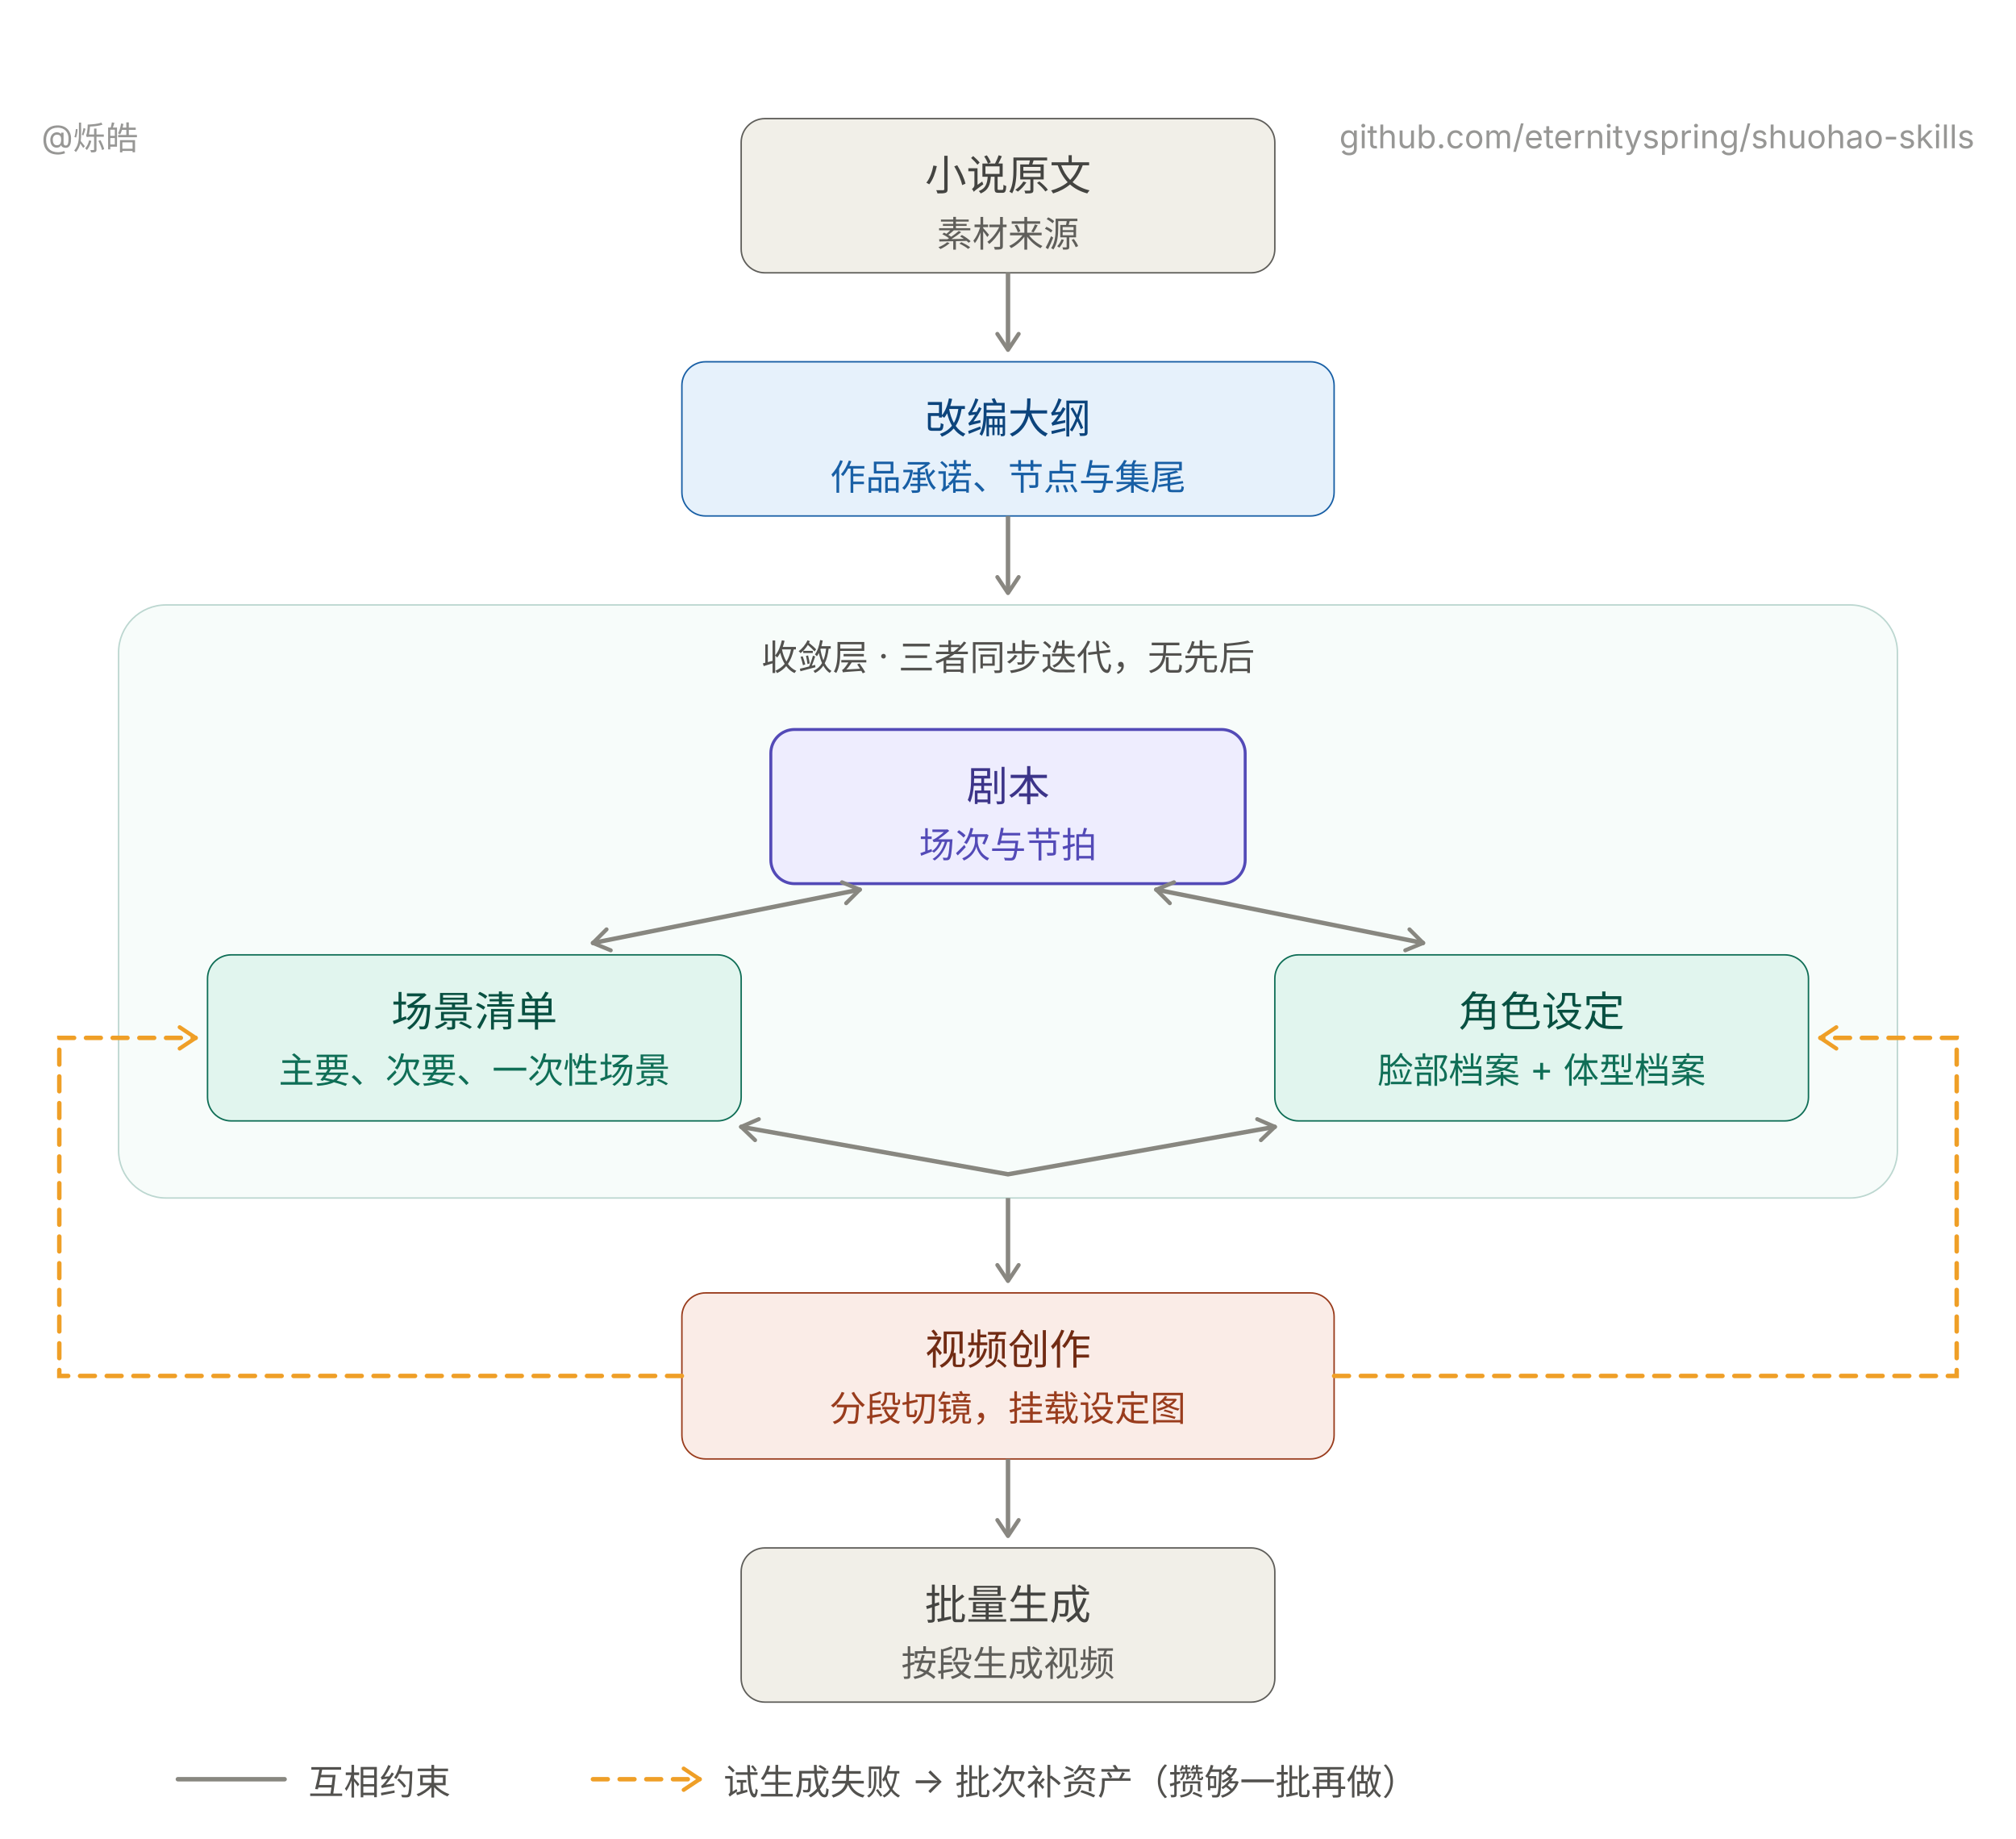
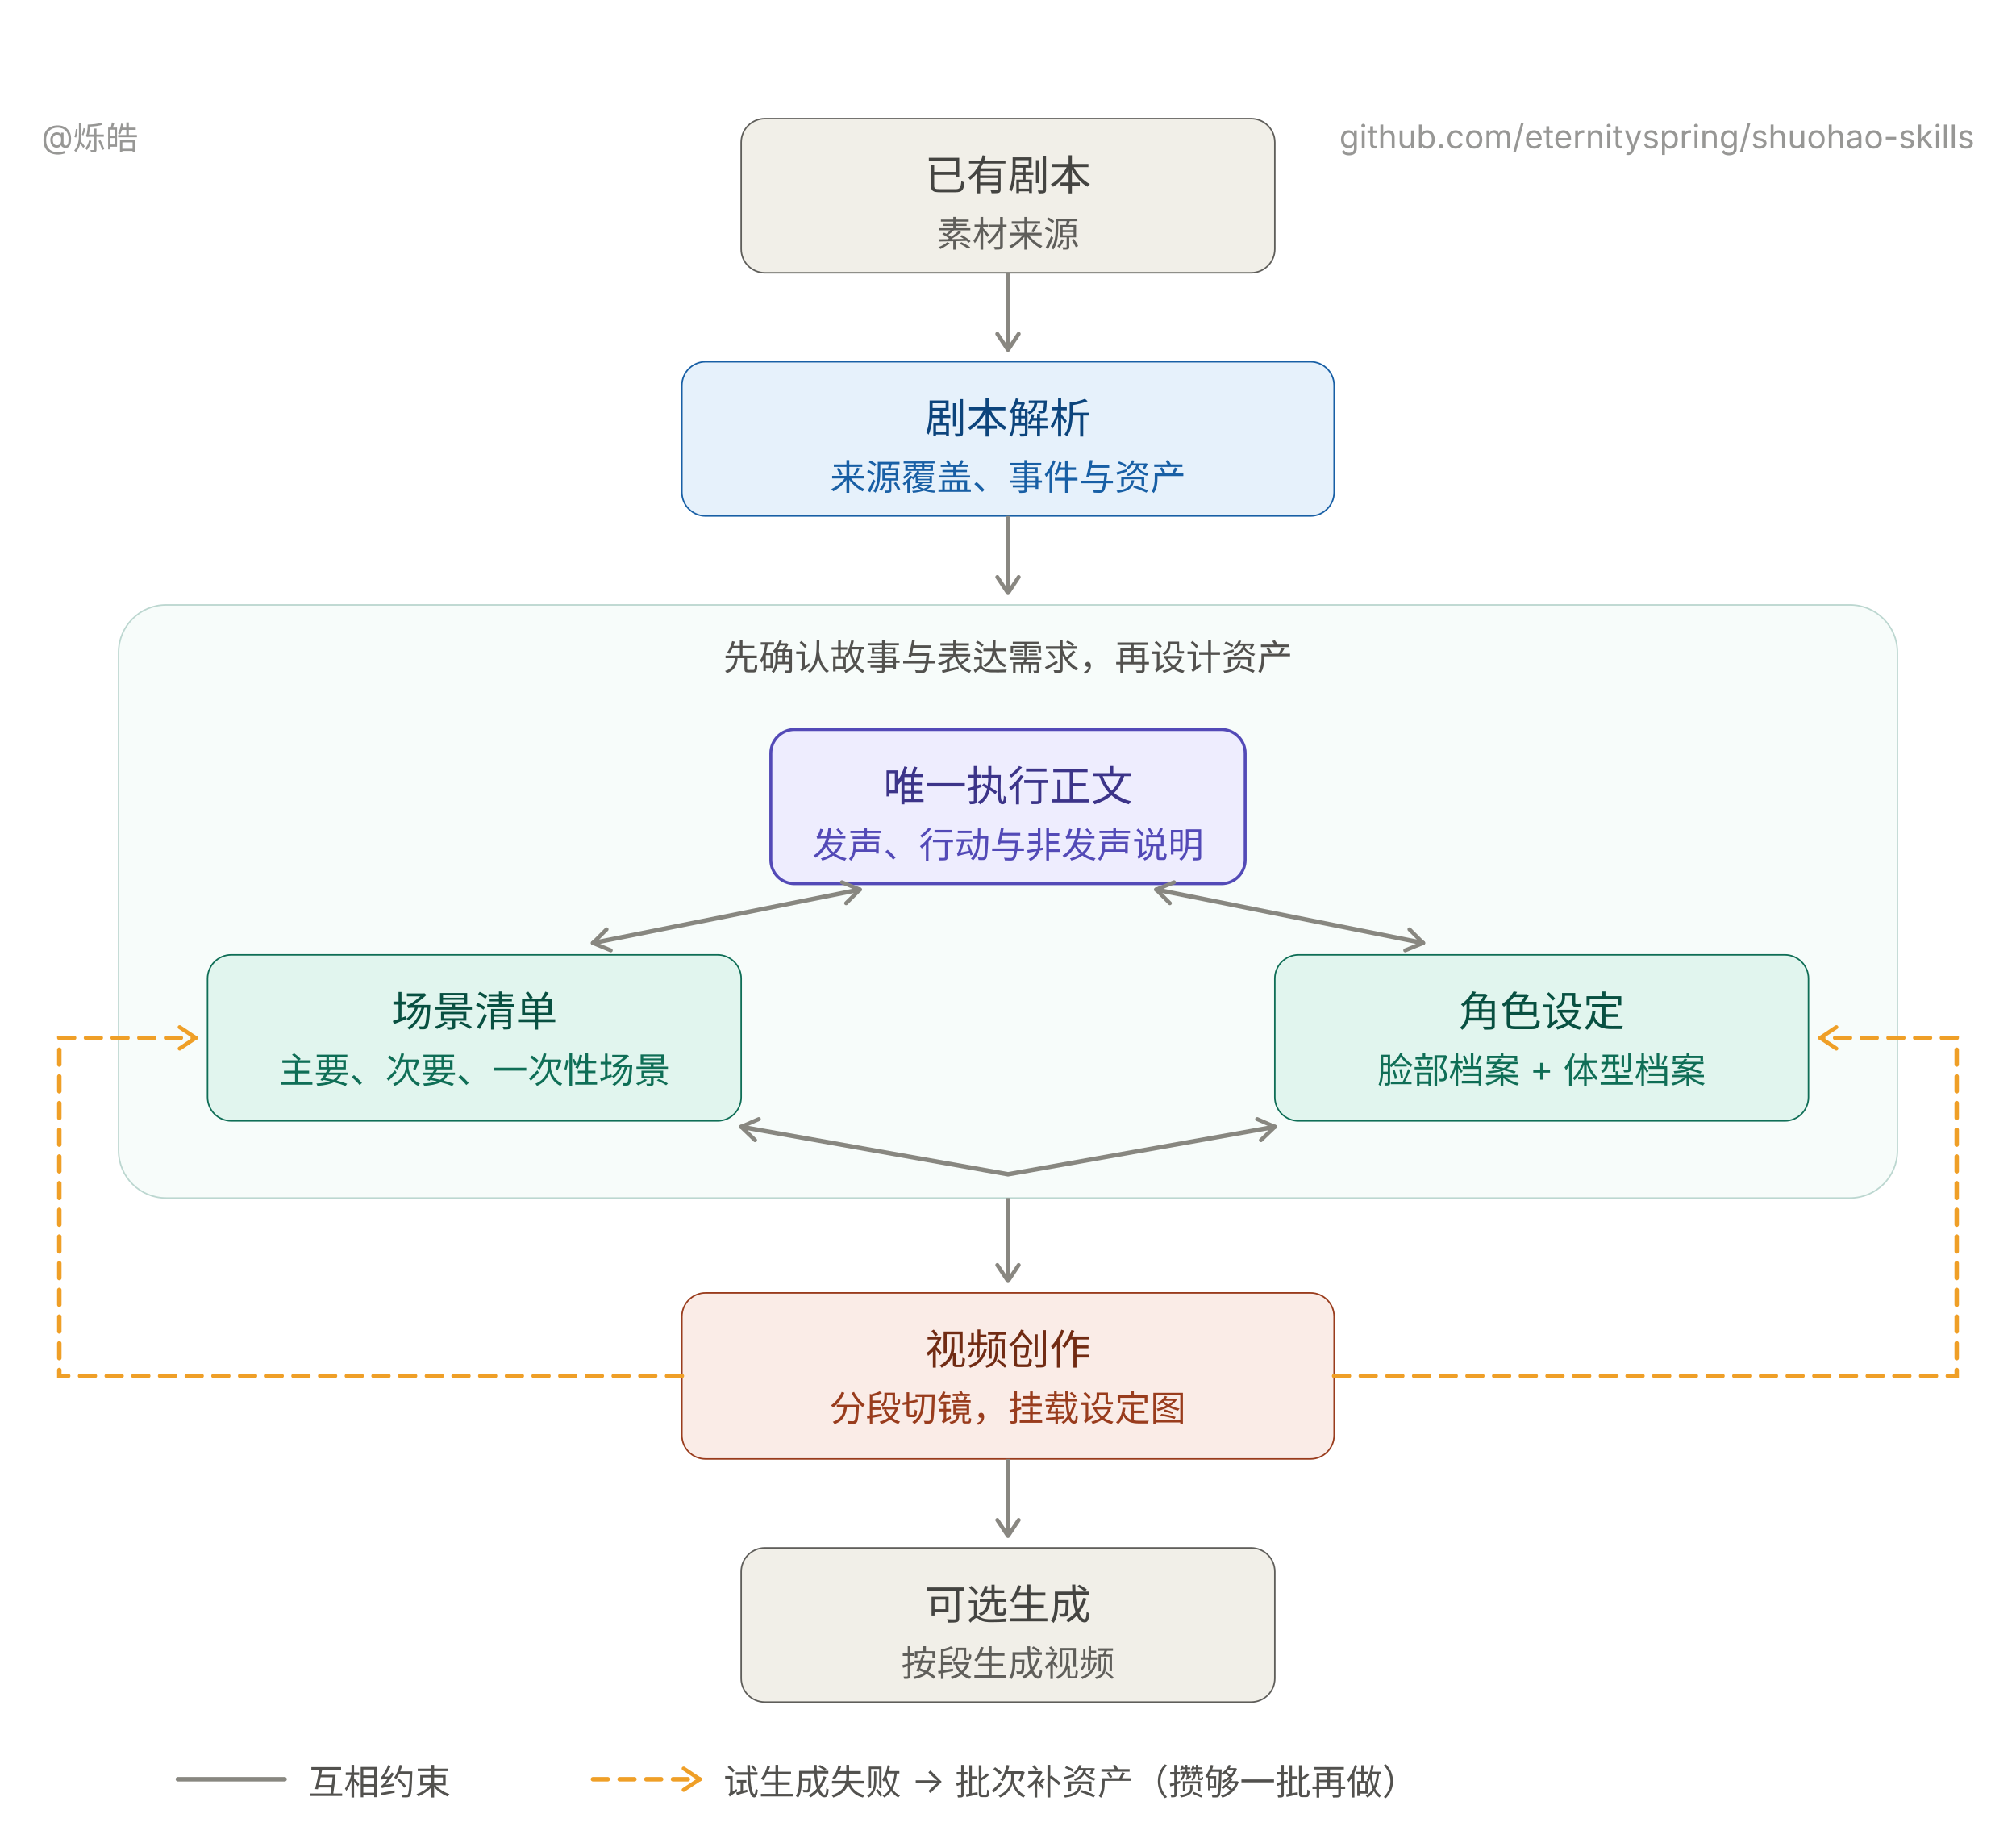
<svg xmlns="http://www.w3.org/2000/svg" width="100%" viewBox="0 0 680 620" role="img" style="">
  <defs>
    <marker id="arrow" viewBox="0 0 10 10" refX="8" refY="5" markerWidth="6" markerHeight="6" orient="auto-start-reverse">
      <path d="M2 1L8 5L2 9" fill="none" stroke="context-stroke" stroke-width="1.5" stroke-linecap="round" stroke-linejoin="round" />
    </marker>
  </defs>
  <g style="fill:rgb(0, 0, 0);stroke:none;color:rgb(11, 11, 11);stroke-width:1px;stroke-linecap:butt;stroke-linejoin:miter;opacity:1;font-family:anthropic-sans, -apple-system, &quot;system-ui&quot;, &quot;Segoe UI&quot;, sans-serif;font-size:16px;font-weight:400;text-anchor:start;dominant-baseline:auto">
    <rect x="250" y="40" width="180" height="52" rx="8" stroke-width="0.5" style="fill:rgb(241, 239, 232);stroke:rgb(95, 94, 90);color:rgb(11, 11, 11);stroke-width:0.5px;stroke-linecap:butt;stroke-linejoin:miter;opacity:1;font-family:anthropic-sans, -apple-system, &quot;system-ui&quot;, &quot;Segoe UI&quot;, sans-serif;font-size:16px;font-weight:400;text-anchor:start;dominant-baseline:auto" />
-     <text x="340" y="58" text-anchor="middle" dominant-baseline="central" style="fill:rgb(68, 68, 65);stroke:none;color:rgb(11, 11, 11);stroke-width:1px;stroke-linecap:butt;stroke-linejoin:miter;opacity:1;font-family:anthropic-sans, -apple-system, &quot;system-ui&quot;, &quot;Segoe UI&quot;, sans-serif;font-size:14px;font-weight:500;text-anchor:middle;dominant-baseline:central">小说原文</text>
+     <text x="340" y="58" text-anchor="middle" dominant-baseline="central" style="fill:rgb(68, 68, 65);stroke:none;color:rgb(11, 11, 11);stroke-width:1px;stroke-linecap:butt;stroke-linejoin:miter;opacity:1;font-family:anthropic-sans, -apple-system, &quot;system-ui&quot;, &quot;Segoe UI&quot;, sans-serif;font-size:14px;font-weight:500;text-anchor:middle;dominant-baseline:central">已有剧本</text>
    <text x="340" y="78" text-anchor="middle" dominant-baseline="central" style="fill:rgb(95, 94, 90);stroke:none;color:rgb(11, 11, 11);stroke-width:1px;stroke-linecap:butt;stroke-linejoin:miter;opacity:1;font-family:anthropic-sans, -apple-system, &quot;system-ui&quot;, &quot;Segoe UI&quot;, sans-serif;font-size:12px;font-weight:400;text-anchor:middle;dominant-baseline:central">素材来源</text>
  </g>
  <line x1="340" y1="92" x2="340" y2="118" marker-end="url(#arrow)" style="fill:none;stroke:rgb(137, 135, 129);color:rgb(11, 11, 11);stroke-width:1.5px;stroke-linecap:butt;stroke-linejoin:miter;opacity:1;font-family:anthropic-sans, -apple-system, &quot;system-ui&quot;, &quot;Segoe UI&quot;, sans-serif;font-size:16px;font-weight:400;text-anchor:start;dominant-baseline:auto" />
  <g style="fill:rgb(0, 0, 0);stroke:none;color:rgb(11, 11, 11);stroke-width:1px;stroke-linecap:butt;stroke-linejoin:miter;opacity:1;font-family:anthropic-sans, -apple-system, &quot;system-ui&quot;, &quot;Segoe UI&quot;, sans-serif;font-size:16px;font-weight:400;text-anchor:start;dominant-baseline:auto">
    <rect x="230" y="122" width="220" height="52" rx="8" stroke-width="0.5" style="fill:rgb(230, 241, 251);stroke:rgb(24, 95, 165);color:rgb(11, 11, 11);stroke-width:0.5px;stroke-linecap:butt;stroke-linejoin:miter;opacity:1;font-family:anthropic-sans, -apple-system, &quot;system-ui&quot;, &quot;Segoe UI&quot;, sans-serif;font-size:16px;font-weight:400;text-anchor:start;dominant-baseline:auto" />
-     <text x="340" y="140" text-anchor="middle" dominant-baseline="central" style="fill:rgb(12, 68, 124);stroke:none;color:rgb(11, 11, 11);stroke-width:1px;stroke-linecap:butt;stroke-linejoin:miter;opacity:1;font-family:anthropic-sans, -apple-system, &quot;system-ui&quot;, &quot;Segoe UI&quot;, sans-serif;font-size:14px;font-weight:500;text-anchor:middle;dominant-baseline:central">改编大纲</text>
-     <text x="340" y="160" text-anchor="middle" dominant-baseline="central" style="fill:rgb(24, 95, 165);stroke:none;color:rgb(11, 11, 11);stroke-width:1px;stroke-linecap:butt;stroke-linejoin:miter;opacity:1;font-family:anthropic-sans, -apple-system, &quot;system-ui&quot;, &quot;Segoe UI&quot;, sans-serif;font-size:12px;font-weight:400;text-anchor:middle;dominant-baseline:central">作品承诺、节点与集尾</text>
+     <text x="340" y="140" text-anchor="middle" dominant-baseline="central" style="fill:rgb(12, 68, 124);stroke:none;color:rgb(11, 11, 11);stroke-width:1px;stroke-linecap:butt;stroke-linejoin:miter;opacity:1;font-family:anthropic-sans, -apple-system, &quot;system-ui&quot;, &quot;Segoe UI&quot;, sans-serif;font-size:14px;font-weight:500;text-anchor:middle;dominant-baseline:central">剧本解析</text>
+     <text x="340" y="160" text-anchor="middle" dominant-baseline="central" style="fill:rgb(24, 95, 165);stroke:none;color:rgb(11, 11, 11);stroke-width:1px;stroke-linecap:butt;stroke-linejoin:miter;opacity:1;font-family:anthropic-sans, -apple-system, &quot;system-ui&quot;, &quot;Segoe UI&quot;, sans-serif;font-size:12px;font-weight:400;text-anchor:middle;dominant-baseline:central">来源覆盖、事件与资产</text>
  </g>
  <line x1="340" y1="174" x2="340" y2="200" marker-end="url(#arrow)" style="fill:none;stroke:rgb(137, 135, 129);color:rgb(11, 11, 11);stroke-width:1.5px;stroke-linecap:butt;stroke-linejoin:miter;opacity:1;font-family:anthropic-sans, -apple-system, &quot;system-ui&quot;, &quot;Segoe UI&quot;, sans-serif;font-size:16px;font-weight:400;text-anchor:start;dominant-baseline:auto" />
  <rect x="40" y="204" width="600" height="200" rx="16" stroke-width="0.5" opacity="0.28" style="fill:rgb(225, 245, 238);stroke:rgb(15, 110, 86);color:rgb(11, 11, 11);stroke-width:0.5px;stroke-linecap:butt;stroke-linejoin:miter;opacity:0.28;font-family:anthropic-sans, -apple-system, &quot;system-ui&quot;, &quot;Segoe UI&quot;, sans-serif;font-size:16px;font-weight:400;text-anchor:start;dominant-baseline:auto" />
-   <text x="340" y="226" text-anchor="middle" style="fill:rgb(82, 81, 78);stroke:none;color:rgb(11, 11, 11);stroke-width:1px;stroke-linecap:butt;stroke-linejoin:miter;opacity:1;font-family:anthropic-sans, -apple-system, &quot;system-ui&quot;, &quot;Segoe UI&quot;, sans-serif;font-size:12px;font-weight:400;text-anchor:middle;dominant-baseline:auto">收敛层 · 三者同步迭代，无先后</text>
+   <text x="340" y="226" text-anchor="middle" style="fill:rgb(82, 81, 78);stroke:none;color:rgb(11, 11, 11);stroke-width:1px;stroke-linecap:butt;stroke-linejoin:miter;opacity:1;font-family:anthropic-sans, -apple-system, &quot;system-ui&quot;, &quot;Segoe UI&quot;, sans-serif;font-size:12px;font-weight:400;text-anchor:middle;dominant-baseline:auto">先确认故事与表达需求，再设计资产</text>
  <g style="fill:rgb(0, 0, 0);stroke:none;color:rgb(11, 11, 11);stroke-width:1px;stroke-linecap:butt;stroke-linejoin:miter;opacity:1;font-family:anthropic-sans, -apple-system, &quot;system-ui&quot;, &quot;Segoe UI&quot;, sans-serif;font-size:16px;font-weight:400;text-anchor:start;dominant-baseline:auto">
    <rect x="260" y="246" width="160" height="52" rx="8" stroke-width="1" style="fill:rgb(238, 237, 254);stroke:rgb(83, 74, 183);color:rgb(11, 11, 11);stroke-width:1px;stroke-linecap:butt;stroke-linejoin:miter;opacity:1;font-family:anthropic-sans, -apple-system, &quot;system-ui&quot;, &quot;Segoe UI&quot;, sans-serif;font-size:16px;font-weight:400;text-anchor:start;dominant-baseline:auto" />
-     <text x="340" y="264" text-anchor="middle" dominant-baseline="central" style="fill:rgb(60, 52, 137);stroke:none;color:rgb(11, 11, 11);stroke-width:1px;stroke-linecap:butt;stroke-linejoin:miter;opacity:1;font-family:anthropic-sans, -apple-system, &quot;system-ui&quot;, &quot;Segoe UI&quot;, sans-serif;font-size:14px;font-weight:500;text-anchor:middle;dominant-baseline:central">剧本</text>
-     <text x="340" y="284" text-anchor="middle" dominant-baseline="central" style="fill:rgb(83, 74, 183);stroke:none;color:rgb(11, 11, 11);stroke-width:1px;stroke-linecap:butt;stroke-linejoin:miter;opacity:1;font-family:anthropic-sans, -apple-system, &quot;system-ui&quot;, &quot;Segoe UI&quot;, sans-serif;font-size:12px;font-weight:400;text-anchor:middle;dominant-baseline:central">场次与节拍</text>
+     <text x="340" y="264" text-anchor="middle" dominant-baseline="central" style="fill:rgb(60, 52, 137);stroke:none;color:rgb(11, 11, 11);stroke-width:1px;stroke-linecap:butt;stroke-linejoin:miter;opacity:1;font-family:anthropic-sans, -apple-system, &quot;system-ui&quot;, &quot;Segoe UI&quot;, sans-serif;font-size:14px;font-weight:500;text-anchor:middle;dominant-baseline:central">唯一执行正文</text>
+     <text x="340" y="284" text-anchor="middle" dominant-baseline="central" style="fill:rgb(83, 74, 183);stroke:none;color:rgb(11, 11, 11);stroke-width:1px;stroke-linecap:butt;stroke-linejoin:miter;opacity:1;font-family:anthropic-sans, -apple-system, &quot;system-ui&quot;, &quot;Segoe UI&quot;, sans-serif;font-size:12px;font-weight:400;text-anchor:middle;dominant-baseline:central">发声、行动与非发声说明</text>
  </g>
  <g style="fill:rgb(0, 0, 0);stroke:none;color:rgb(11, 11, 11);stroke-width:1px;stroke-linecap:butt;stroke-linejoin:miter;opacity:1;font-family:anthropic-sans, -apple-system, &quot;system-ui&quot;, &quot;Segoe UI&quot;, sans-serif;font-size:16px;font-weight:400;text-anchor:start;dominant-baseline:auto">
    <rect x="70" y="322" width="180" height="56" rx="8" stroke-width="0.5" style="fill:rgb(225, 245, 238);stroke:rgb(15, 110, 86);color:rgb(11, 11, 11);stroke-width:0.5px;stroke-linecap:butt;stroke-linejoin:miter;opacity:1;font-family:anthropic-sans, -apple-system, &quot;system-ui&quot;, &quot;Segoe UI&quot;, sans-serif;font-size:16px;font-weight:400;text-anchor:start;dominant-baseline:auto" />
    <text x="160" y="340" text-anchor="middle" dominant-baseline="central" style="fill:rgb(8, 80, 65);stroke:none;color:rgb(11, 11, 11);stroke-width:1px;stroke-linecap:butt;stroke-linejoin:miter;opacity:1;font-family:anthropic-sans, -apple-system, &quot;system-ui&quot;, &quot;Segoe UI&quot;, sans-serif;font-size:14px;font-weight:500;text-anchor:middle;dominant-baseline:central">场景清单</text>
    <text x="160" y="360" text-anchor="middle" dominant-baseline="central" style="fill:rgb(15, 110, 86);stroke:none;color:rgb(11, 11, 11);stroke-width:1px;stroke-linecap:butt;stroke-linejoin:miter;opacity:1;font-family:anthropic-sans, -apple-system, &quot;system-ui&quot;, &quot;Segoe UI&quot;, sans-serif;font-size:12px;font-weight:400;text-anchor:middle;dominant-baseline:central">主要、次要、一次性场景</text>
  </g>
  <g style="fill:rgb(0, 0, 0);stroke:none;color:rgb(11, 11, 11);stroke-width:1px;stroke-linecap:butt;stroke-linejoin:miter;opacity:1;font-family:anthropic-sans, -apple-system, &quot;system-ui&quot;, &quot;Segoe UI&quot;, sans-serif;font-size:16px;font-weight:400;text-anchor:start;dominant-baseline:auto">
    <rect x="430" y="322" width="180" height="56" rx="8" stroke-width="0.5" style="fill:rgb(225, 245, 238);stroke:rgb(15, 110, 86);color:rgb(11, 11, 11);stroke-width:0.5px;stroke-linecap:butt;stroke-linejoin:miter;opacity:1;font-family:anthropic-sans, -apple-system, &quot;system-ui&quot;, &quot;Segoe UI&quot;, sans-serif;font-size:16px;font-weight:400;text-anchor:start;dominant-baseline:auto" />
    <text x="520" y="340" text-anchor="middle" dominant-baseline="central" style="fill:rgb(8, 80, 65);stroke:none;color:rgb(11, 11, 11);stroke-width:1px;stroke-linecap:butt;stroke-linejoin:miter;opacity:1;font-family:anthropic-sans, -apple-system, &quot;system-ui&quot;, &quot;Segoe UI&quot;, sans-serif;font-size:14px;font-weight:500;text-anchor:middle;dominant-baseline:central">角色设定</text>
    <text x="520" y="360" text-anchor="middle" dominant-baseline="central" style="fill:rgb(15, 110, 86);stroke:none;color:rgb(11, 11, 11);stroke-width:1px;stroke-linecap:butt;stroke-linejoin:miter;opacity:1;font-family:anthropic-sans, -apple-system, &quot;system-ui&quot;, &quot;Segoe UI&quot;, sans-serif;font-size:12px;font-weight:400;text-anchor:middle;dominant-baseline:central">脸部档案 + 体型档案</text>
  </g>
  <path d="M290 300 L200 318" fill="none" stroke="#888780" stroke-width="1.5" stroke-linecap="round" marker-start="url(#arrow)" marker-end="url(#arrow)" style="fill:none;stroke:rgb(136, 135, 128);color:rgb(11, 11, 11);stroke-width:1.5px;stroke-linecap:round;stroke-linejoin:miter;opacity:1;font-family:anthropic-sans, -apple-system, &quot;system-ui&quot;, &quot;Segoe UI&quot;, sans-serif;font-size:16px;font-weight:400;text-anchor:start;dominant-baseline:auto" />
  <path d="M390 300 L480 318" fill="none" stroke="#888780" stroke-width="1.5" stroke-linecap="round" marker-start="url(#arrow)" marker-end="url(#arrow)" style="fill:none;stroke:rgb(136, 135, 128);color:rgb(11, 11, 11);stroke-width:1.5px;stroke-linecap:round;stroke-linejoin:miter;opacity:1;font-family:anthropic-sans, -apple-system, &quot;system-ui&quot;, &quot;Segoe UI&quot;, sans-serif;font-size:16px;font-weight:400;text-anchor:start;dominant-baseline:auto" />
  <path d="M250 380 L340 396 L430 380" fill="none" stroke="#888780" stroke-width="1.5" stroke-linecap="round" marker-start="url(#arrow)" marker-end="url(#arrow)" style="fill:none;stroke:rgb(136, 135, 128);color:rgb(11, 11, 11);stroke-width:1.5px;stroke-linecap:round;stroke-linejoin:miter;opacity:1;font-family:anthropic-sans, -apple-system, &quot;system-ui&quot;, &quot;Segoe UI&quot;, sans-serif;font-size:16px;font-weight:400;text-anchor:start;dominant-baseline:auto" />
  <line x1="340" y1="404" x2="340" y2="432" marker-end="url(#arrow)" style="fill:none;stroke:rgb(137, 135, 129);color:rgb(11, 11, 11);stroke-width:1.5px;stroke-linecap:butt;stroke-linejoin:miter;opacity:1;font-family:anthropic-sans, -apple-system, &quot;system-ui&quot;, &quot;Segoe UI&quot;, sans-serif;font-size:16px;font-weight:400;text-anchor:start;dominant-baseline:auto" />
  <g style="fill:rgb(0, 0, 0);stroke:none;color:rgb(11, 11, 11);stroke-width:1px;stroke-linecap:butt;stroke-linejoin:miter;opacity:1;font-family:anthropic-sans, -apple-system, &quot;system-ui&quot;, &quot;Segoe UI&quot;, sans-serif;font-size:16px;font-weight:400;text-anchor:start;dominant-baseline:auto">
    <rect x="230" y="436" width="220" height="56" rx="8" stroke-width="0.5" style="fill:rgb(250, 236, 231);stroke:rgb(153, 60, 29);color:rgb(11, 11, 11);stroke-width:0.5px;stroke-linecap:butt;stroke-linejoin:miter;opacity:1;font-family:anthropic-sans, -apple-system, &quot;system-ui&quot;, &quot;Segoe UI&quot;, sans-serif;font-size:16px;font-weight:400;text-anchor:start;dominant-baseline:auto" />
    <text x="340" y="454" text-anchor="middle" dominant-baseline="central" style="fill:rgb(113, 43, 19);stroke:none;color:rgb(11, 11, 11);stroke-width:1px;stroke-linecap:butt;stroke-linejoin:miter;opacity:1;font-family:anthropic-sans, -apple-system, &quot;system-ui&quot;, &quot;Segoe UI&quot;, sans-serif;font-size:14px;font-weight:500;text-anchor:middle;dominant-baseline:central">视频创作</text>
    <text x="340" y="474" text-anchor="middle" dominant-baseline="central" style="fill:rgb(153, 60, 29);stroke:none;color:rgb(11, 11, 11);stroke-width:1px;stroke-linecap:butt;stroke-linejoin:miter;opacity:1;font-family:anthropic-sans, -apple-system, &quot;system-ui&quot;, &quot;Segoe UI&quot;, sans-serif;font-size:12px;font-weight:400;text-anchor:middle;dominant-baseline:central">分段切镜，挂载设定图</text>
  </g>
  <line x1="340" y1="492" x2="340" y2="518" marker-end="url(#arrow)" style="fill:none;stroke:rgb(137, 135, 129);color:rgb(11, 11, 11);stroke-width:1.5px;stroke-linecap:butt;stroke-linejoin:miter;opacity:1;font-family:anthropic-sans, -apple-system, &quot;system-ui&quot;, &quot;Segoe UI&quot;, sans-serif;font-size:16px;font-weight:400;text-anchor:start;dominant-baseline:auto" />
  <g style="fill:rgb(0, 0, 0);stroke:none;color:rgb(11, 11, 11);stroke-width:1px;stroke-linecap:butt;stroke-linejoin:miter;opacity:1;font-family:anthropic-sans, -apple-system, &quot;system-ui&quot;, &quot;Segoe UI&quot;, sans-serif;font-size:16px;font-weight:400;text-anchor:start;dominant-baseline:auto">
    <rect x="250" y="522" width="180" height="52" rx="8" stroke-width="0.5" style="fill:rgb(241, 239, 232);stroke:rgb(95, 94, 90);color:rgb(11, 11, 11);stroke-width:0.5px;stroke-linecap:butt;stroke-linejoin:miter;opacity:1;font-family:anthropic-sans, -apple-system, &quot;system-ui&quot;, &quot;Segoe UI&quot;, sans-serif;font-size:16px;font-weight:400;text-anchor:start;dominant-baseline:auto" />
-     <text x="340" y="540" text-anchor="middle" dominant-baseline="central" style="fill:rgb(68, 68, 65);stroke:none;color:rgb(11, 11, 11);stroke-width:1px;stroke-linecap:butt;stroke-linejoin:miter;opacity:1;font-family:anthropic-sans, -apple-system, &quot;system-ui&quot;, &quot;Segoe UI&quot;, sans-serif;font-size:14px;font-weight:500;text-anchor:middle;dominant-baseline:central">批量生成</text>
+     <text x="340" y="540" text-anchor="middle" dominant-baseline="central" style="fill:rgb(68, 68, 65);stroke:none;color:rgb(11, 11, 11);stroke-width:1px;stroke-linecap:butt;stroke-linejoin:miter;opacity:1;font-family:anthropic-sans, -apple-system, &quot;system-ui&quot;, &quot;Segoe UI&quot;, sans-serif;font-size:14px;font-weight:500;text-anchor:middle;dominant-baseline:central">可选生成</text>
    <text x="340" y="560" text-anchor="middle" dominant-baseline="central" style="fill:rgb(95, 94, 90);stroke:none;color:rgb(11, 11, 11);stroke-width:1px;stroke-linecap:butt;stroke-linejoin:miter;opacity:1;font-family:anthropic-sans, -apple-system, &quot;system-ui&quot;, &quot;Segoe UI&quot;, sans-serif;font-size:12px;font-weight:400;text-anchor:middle;dominant-baseline:central">按段生成视频</text>
  </g>
  <path d="M450 464 L660 464 L660 350 L614 350" fill="none" stroke="#EF9F27" stroke-width="1.5" stroke-dasharray="5 4" stroke-linecap="round" marker-end="url(#arrow)" style="fill:none;stroke:rgb(239, 159, 39);color:rgb(11, 11, 11);stroke-width:1.5px;stroke-dasharray:5px, 4px;stroke-linecap:round;stroke-linejoin:miter;opacity:1;font-family:anthropic-sans, -apple-system, &quot;system-ui&quot;, &quot;Segoe UI&quot;, sans-serif;font-size:16px;font-weight:400;text-anchor:start;dominant-baseline:auto" />
  <path d="M230 464 L20 464 L20 350 L66 350" fill="none" stroke="#EF9F27" stroke-width="1.5" stroke-dasharray="5 4" stroke-linecap="round" marker-end="url(#arrow)" style="fill:none;stroke:rgb(239, 159, 39);color:rgb(11, 11, 11);stroke-width:1.5px;stroke-dasharray:5px, 4px;stroke-linecap:round;stroke-linejoin:miter;opacity:1;font-family:anthropic-sans, -apple-system, &quot;system-ui&quot;, &quot;Segoe UI&quot;, sans-serif;font-size:16px;font-weight:400;text-anchor:start;dominant-baseline:auto" />
  <line x1="60" y1="600" x2="96" y2="600" stroke="#888780" stroke-width="1.5" stroke-linecap="round" style="fill:rgb(0, 0, 0);stroke:rgb(136, 135, 128);color:rgb(11, 11, 11);stroke-width:1.5px;stroke-linecap:round;stroke-linejoin:miter;opacity:1;font-family:anthropic-sans, -apple-system, &quot;system-ui&quot;, &quot;Segoe UI&quot;, sans-serif;font-size:16px;font-weight:400;text-anchor:start;dominant-baseline:auto" />
  <text x="104" y="600" dominant-baseline="central" style="fill:rgb(82, 81, 78);stroke:none;color:rgb(11, 11, 11);stroke-width:1px;stroke-linecap:butt;stroke-linejoin:miter;opacity:1;font-family:anthropic-sans, -apple-system, &quot;system-ui&quot;, &quot;Segoe UI&quot;, sans-serif;font-size:12px;font-weight:400;text-anchor:start;dominant-baseline:central">互相约束</text>
  <line x1="200" y1="600" x2="236" y2="600" stroke="#EF9F27" stroke-width="1.5" stroke-dasharray="5 4" stroke-linecap="round" marker-end="url(#arrow)" style="fill:rgb(0, 0, 0);stroke:rgb(239, 159, 39);color:rgb(11, 11, 11);stroke-width:1.5px;stroke-dasharray:5px, 4px;stroke-linecap:round;stroke-linejoin:miter;opacity:1;font-family:anthropic-sans, -apple-system, &quot;system-ui&quot;, &quot;Segoe UI&quot;, sans-serif;font-size:16px;font-weight:400;text-anchor:start;dominant-baseline:auto" />
  <text x="244" y="600" dominant-baseline="central" style="fill:rgb(82, 81, 78);stroke:none;color:rgb(11, 11, 11);stroke-width:1px;stroke-linecap:butt;stroke-linejoin:miter;opacity:1;font-family:anthropic-sans, -apple-system, &quot;system-ui&quot;, &quot;Segoe UI&quot;, sans-serif;font-size:12px;font-weight:400;text-anchor:start;dominant-baseline:central">试生成失败 → 批次补资产（攒够一批再做）</text>
  <text x="14" y="50" text-anchor="start" style="fill:rgb(82,81,78);opacity:0.6;font-family:anthropic-sans, -apple-system, &quot;system-ui&quot;, &quot;Segoe UI&quot;, sans-serif;font-size:11px;font-weight:400">@烁皓</text>
  <text x="666" y="50" text-anchor="end" style="fill:rgb(82,81,78);opacity:0.6;font-family:anthropic-sans, -apple-system, &quot;system-ui&quot;, &quot;Segoe UI&quot;, sans-serif;font-size:11px;font-weight:400">github.com/eternityspring/shuohao-skills</text>
</svg>
